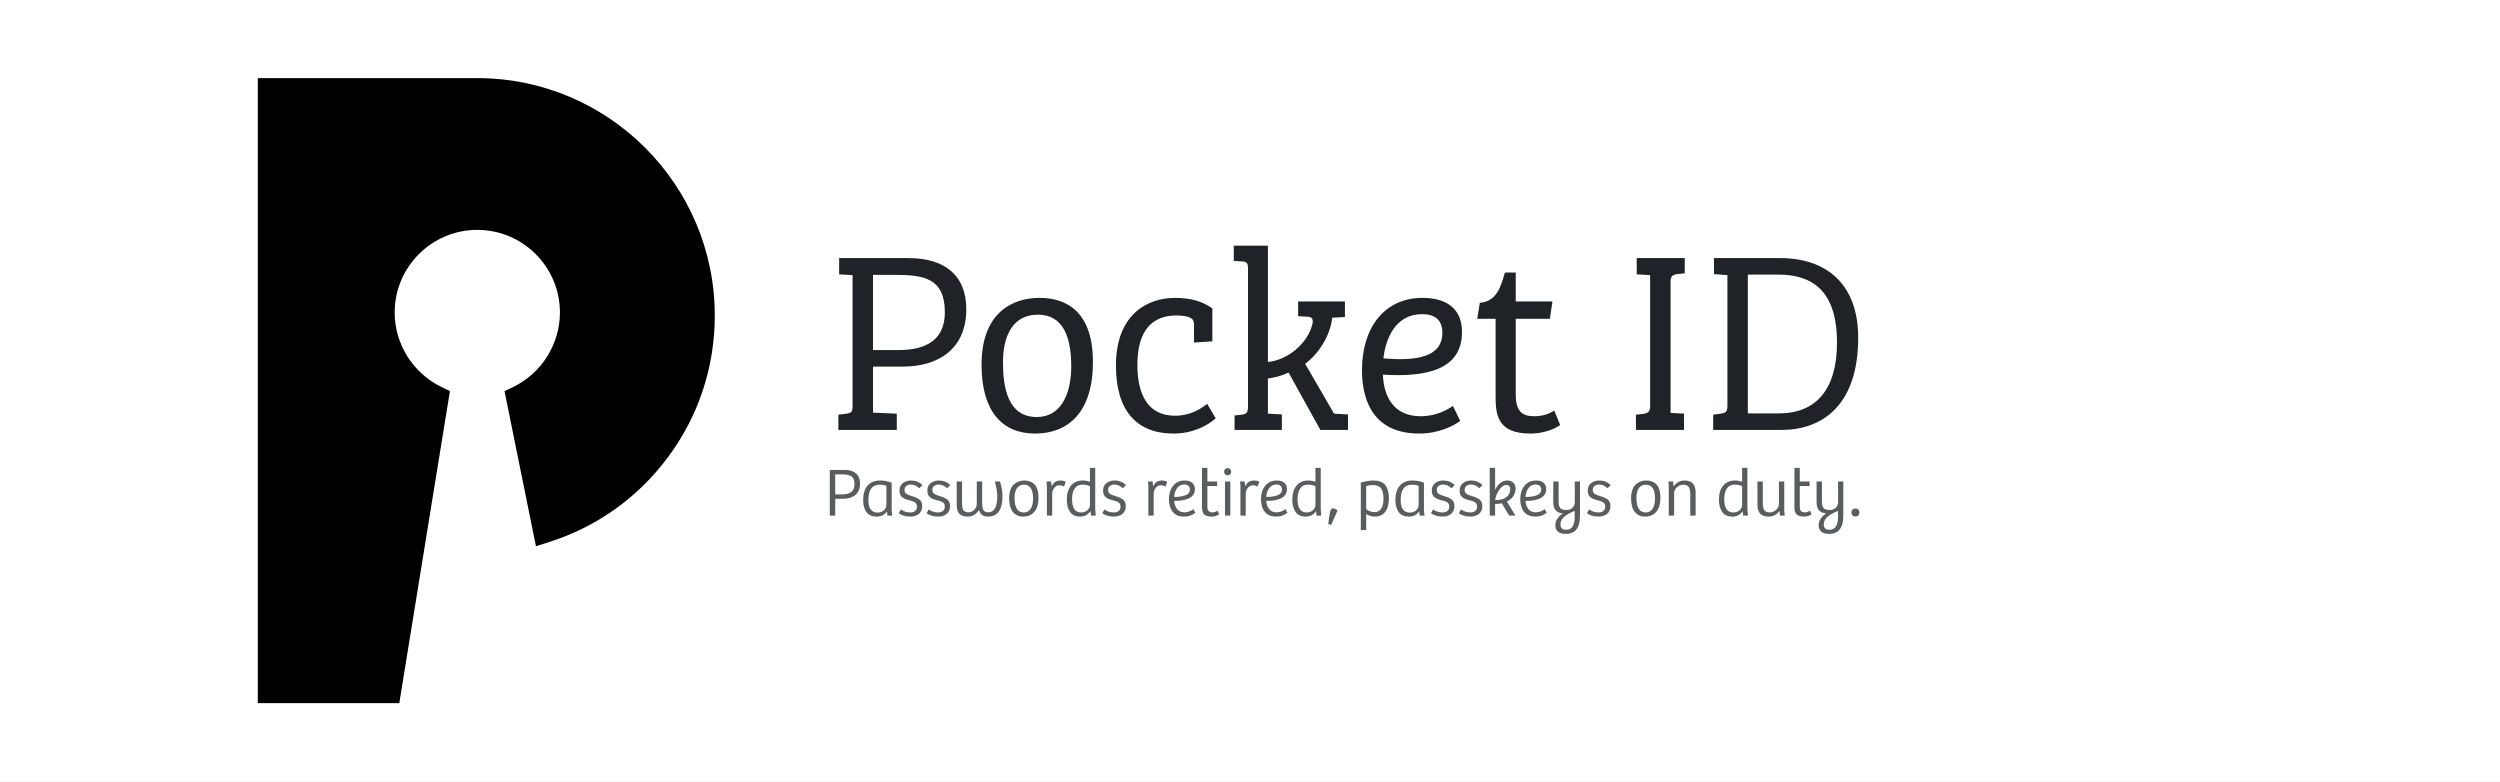
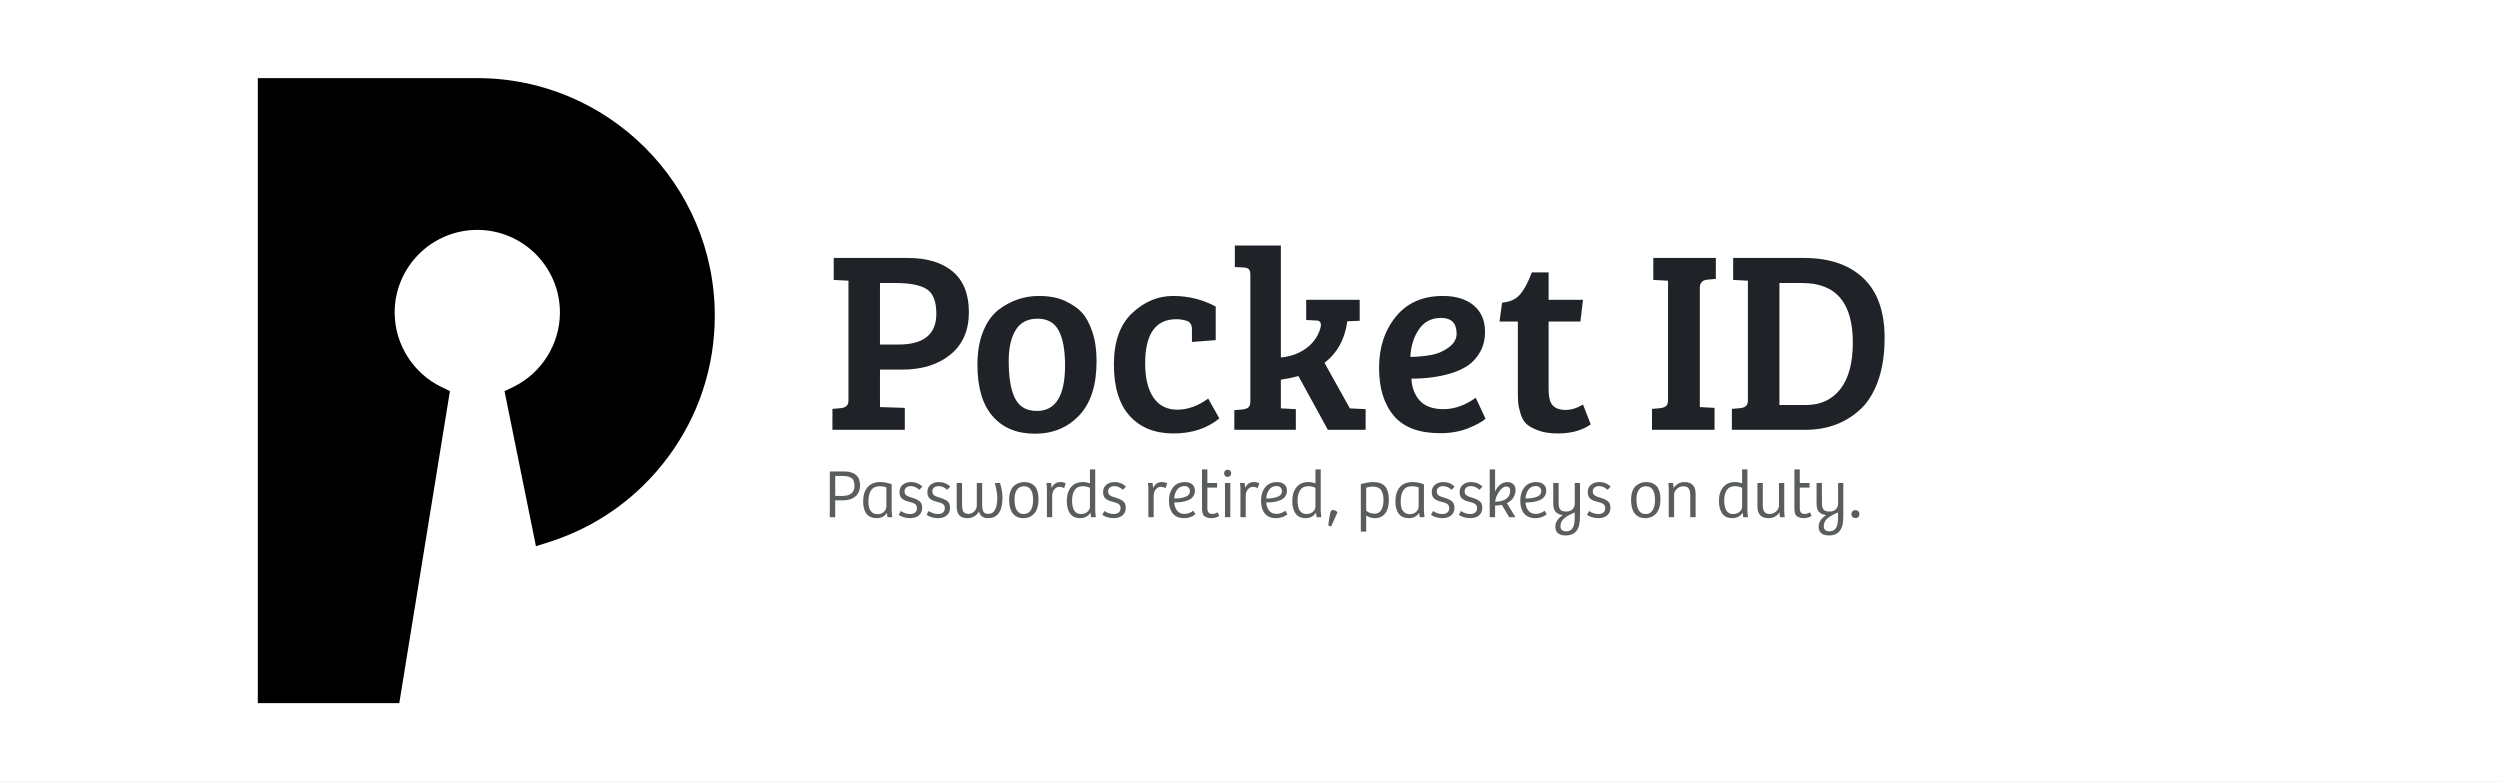
<svg xmlns="http://www.w3.org/2000/svg" viewBox="0 0 1600 500" width="1600" height="500" role="img" aria-label="pocket-id">
  <rect width="1600" height="500" fill="#ffffff" />
  <g transform="translate(305.47,446.36) scale(0.56104)">
    <path fill="#000" d="M-250.368,-706.48C-166.912,-706.48 -83.456,-706.48 0,-706.48C149.377,-706.48 270.906,-584.953 270.906,-435.576C270.906,-376.876 252.438,-321.028 217.506,-274.062C183.258,-228.019 136.385,-194.563 81.955,-177.305C76.939,-175.715 71.924,-174.124 66.908,-172.534C54.955,-231.481 43.003,-290.429 31.05,-349.376C34.355,-350.974 37.661,-352.571 40.966,-354.169C73.345,-369.822 94.269,-403.156 94.269,-439.094C94.269,-491.073 51.982,-533.36 0,-533.36C-51.978,-533.36 -94.267,-491.073 -94.267,-439.094C-94.267,-403.156 -73.344,-369.822 -40.963,-354.169C-37.718,-352.6 -34.473,-351.032 -31.228,-349.463C-50.48,-230.815 -69.733,-112.167 -88.985,6.48C-142.779,6.48 -196.574,6.48 -250.368,6.48Z" />
  </g>
-   <g transform="translate(527.46,275.16)">
-     <path d="M9.59-109.99L9.59-99.57L18.19-99.08L18.19-15.22C18.19-11.74 17.53-10.92 14.39-10.42L9.10-9.76L9.10 0L46.48 0L46.48-10.42L31.26-11.08L31.26-40.52L50.12-40.52C74.10-40.52 90.97-52.60 90.97-77.24C90.97-98.91 77.24-109.99 53.92-109.99M31.26-51.11L31.26-99.24L45.32-99.24C63.85-99.24 77.24-97.09 77.24-75.26C77.24-57.56 65.17-51.11 47.47-51.11M136.13-8.27C117.27-8.27 114.46-27.62 114.46-43.34C114.46-60.54 120.91-73.77 136.79-73.77C152.83-73.77 158.13-59.71 158.13-40.69C158.13-23.49 151.84-8.27 136.13-8.27M100.73-41.68C100.73-11.91 113.96 2.32 134.97 2.32C156.14 2.32 172.02-11.25 172.02-43.50C172.02-80.88 149.19-84.52 137.78-84.52C121.41-84.52 100.73-75.92 100.73-41.68M225.45-73.27C227.93-73.27 231.23-72.94 233.22-72.28C236.03-71.12 236.69-70.13 236.69-66.99L236.69-55.91L248.44-56.73L248.44-77.74C242.32-82.21 234.87-84.52 224.45-84.52C207.75-84.52 186.74-74.76 186.74-41.19C186.74-12.74 199.64 2.32 223.63 2.32C235.70 2.32 245.29-2.65 250.59-7.44L245.13-16.71C238.51-11.41 231.73-9.10 224.62-9.10C206.92-9.10 200.47-22.99 200.47-41.68C200.47-64.18 210.39-73.27 225.45-73.27M271.26-15.22C271.26-11.08 270.43-10.26 267.29-9.76L262.66-9.26L262.66 0L292.93 0L292.93-9.92L284-10.42L284-32.92C288.79-33.58 292.60-34.57 297.23-36.72L317.57 0L335.27 0L335.27-9.92L326.34-10.42L307.82-42.34C316.42-48.63 323.86-60.21 325.18-71.79L333.29-72.28L333.29-82.21L303.35-82.21L303.35-72.78L309.64-72.45C312.12-72.28 313.44-70.96 312.28-66.99C309.30-55.74 297.23-44.82 284-43.50L284-117.93L262.16-117.93L262.16-108.17L267.46-107.84C270.60-107.68 271.26-106.85 271.26-103.05M408.22-62.69C408.22-77.08 398.95-84.52 382.91-84.52C358.26-84.52 344.20-65 344.20-38.37C344.20-15.71 353.80 2.32 380.92 2.32C393.16 2.32 403.09-2.65 407.06-5.79L402.43-15.38C399.28-13.23 392.17-8.77 381.75-8.77C364.38-8.77 358.10-21.50 357.60-35.40C386.22-33.58 408.22-38.87 408.22-62.69M395.65-62.19C395.65-46.31 378.44-44 357.93-45.82C359.26-57.89 365.38-74.10 382.58-74.10C390.52-74.10 395.65-70.79 395.65-62.19M442.62-71.12L464.45-71.12L466.11-82.21L442.62-82.21L442.62-100.73L435.67-100.73C433.03-91.30 430.21-82.21 419.63-81.38L417.97-71.12L429.72-71.12L429.72-22.49C429.72-10.42 430.21 2.32 452.05 2.32C459.16 2.32 466.27 0.17 471.07-3.14L467.26-12.41C464.45-10.59 460.32-8.77 454.53-8.77C446.75-8.77 442.62-11.74 442.62-22.83M550.30 0L550.30-10.42L541.70-10.92L541.70-94.61C541.70-98.42 542.85-99.24 546-99.74L550.79-100.23L550.79-109.99L520.03-109.99L520.03-99.57L528.63-99.08L528.63-15.55C528.63-11.41 527.14-10.75 524-10.26L519.53-9.76L519.53 0M569.48-109.99L569.48-99.74L578.09-99.08L578.09-15.38C578.09-11.58 576.93-10.92 573.78-10.42L568.99-9.76L568.99 0L612.65 0C638.46 0 661.78-15.38 661.78-59.05C661.78-92.79 642.10-109.99 611.66-109.99M591.15-99.41L610.67-99.41C631.84-99.41 648.22-89.65 648.22-55.91C648.22-26.13 634.98-10.59 611-10.59L591.15-10.59" fill="#1f2328" />
+   <g transform="translate(527.46,275.09)">
+     <path d="M51.61 0L5.29 0L5.29-13.40L10.75-13.89Q15.55-14.39 15.55-18.53L15.55-95.44L6.12-95.94L6.12-110L53.43-110Q71.95-110 82.29-101.32Q92.63-92.63 92.63-75.26Q92.63-57.89 80.89-48.22Q69.14-38.54 49.79-38.54L35.73-38.54L35.73-14.56L51.61-14.06L51.61 0M35.73-93.95L35.73-54.59L47.64-54.59Q71.79-54.59 71.79-74.27Q71.79-86.18 65.59-90.07Q59.38-93.95 45.82-93.95L35.73-93.95M136.14-12.08Q154.17-12.08 154.17-41.19Q154.17-55.91 150.11-63.52Q146.06-71.13 136.55-71.13Q127.04-71.13 122.57-63.85Q118.11-56.57 118.11-44Q118.11-20.68 126.71-14.72Q130.51-12.08 136.14-12.08M98.09-41.68Q98.09-53.92 101.73-62.94Q105.37-71.95 111.49-76.75Q123.23-85.68 137.46-85.68Q147.38-85.68 154.25-82.46Q161.11-79.23 165-75.02Q168.89-70.80 171.62-62.77Q174.35-54.75 174.35-43.83Q174.35-21.01 163.26-9.26Q152.18 2.48 134.89 2.48Q117.61 2.48 107.85-8.68Q98.09-19.85 98.09-41.68M205.44-42.51Q205.44-28.45 210.74-20.68Q216.03-12.90 226.04-12.90Q236.05-12.90 245.80-20.02L252.92-7.28Q241.17 2.32 223.47 2.32Q205.77 2.32 195.60-8.85Q185.43-20.02 185.43-41.85Q185.43-63.68 197.09-74.68Q208.75-85.68 223.39-85.68Q238.03-85.68 250.60-78.90L250.60-57.40L235.38-56.24L235.38-64.18Q235.38-68.65 232.16-69.72Q228.93-70.80 225.46-70.80Q205.44-70.80 205.44-42.51M272.77-18.53L272.77-99.08Q272.77-101.73 271.86-102.72Q270.95-103.71 268.63-103.88L262.84-104.21L262.84-117.94L292.29-117.94L292.29-46.32Q301.38-47.14 308.17-51.94Q314.95-56.74 317.43-64.51Q317.92-66.17 317.92-67.16Q317.92-69.97 314.78-69.97L308.50-70.30L308.50-83.20L342.74-83.20L342.74-69.80L334.80-69.47Q332.65-52.60 320.24-42.84L336.45-13.73L346.54-13.23L346.54 0L322.39 0L303.53-34.41Q298.08-32.92 292.29-32.09L292.29-13.73L292.45-13.73L301.88-13.23L301.88 0L262.51 0L262.51-12.57L267.97-13.07Q270.45-13.40 271.61-14.47Q272.77-15.55 272.77-18.53M396-85.68Q408.41-85.68 415.68-79.65Q422.96-73.61 422.96-62.69Q422.96-55.41 419.82-49.87Q416.68-44.33 412.05-41.19Q407.41-38.05 400.80-36.06Q389.71-32.75 375.82-32.75Q376.32-23.98 381.28-18.61Q386.24-13.23 396.50-13.23Q406.75-13.23 417.01-20.51L423.29-7.11Q419.98-4.14 412.13-0.99Q404.27 2.15 394.18 2.15Q374 2.15 364.57-9.02Q355.14-20.18 355.14-39.70Q355.14-59.22 365.89-72.45Q376.65-85.68 396-85.68M388.47-47.89Q394.51-48.96 399.64-52.68Q404.77-56.41 404.77-61.53Q404.77-71.62 394.84-71.62Q385.58-71.62 380.62-64.26Q375.65-56.90 375.16-46.65Q382.44-46.81 388.47-47.89M452.90-100.74L463.65-100.74L463.65-83.20L485.65-83.20L484-69.31L463.65-69.31L463.65-25.80Q463.65-18.53 466.30-15.63Q468.95-12.74 474.49-12.74Q480.03-12.74 485.65-16.21L490.62-3.47Q482.35 2.32 469.61 2.32Q462.17 2.32 457.04 0.41Q451.91-1.49 449.43-3.80Q446.95-6.12 445.62-10.59Q444.30-15.05 444.14-17.62Q443.97-20.18 443.97-25.14L443.97-69.31L432.23-69.31L433.88-81.38Q441.65-82.05 445.62-86.92Q449.59-91.80 452.90-100.74M540.08-19.35L540.08-95.44L530.65-95.94L530.65-110L570.68-110L570.68-96.60L565.22-96.11Q560.42-95.61 560.42-90.81L560.42-14.56L569.85-14.06L569.85 0L529.82 0L529.82-13.40L535.28-13.89Q537.76-14.23 538.92-15.30Q540.08-16.38 540.08-19.35M627.91 0L580.93 0L580.93-13.40L586.39-13.89Q591.19-14.39 591.19-18.53L591.19-95.44L581.76-95.94L581.76-110L627.08-110Q651.40-110 665.05-97.10Q678.69-84.20 678.69-58.89Q678.69-43.17 674.56-31.51Q670.42-19.85 663.31-13.23Q649.08 0 627.91 0M626.09-93.95L611.37-93.95L611.37-15.88L628.24-15.88Q642.47-15.88 650.41-26.14Q658.35-36.39 658.35-55.91Q658.35-93.95 626.09-93.95" fill="#1f2328" />
  </g>
-   <g transform="translate(527.46,330)">
+   <g transform="translate(527.46,331)">
    <path d="M12.10-10.78L7.08-10.78L7.08 0L3.61 0L3.61-29.26L13.11-29.26Q17.78-29.26 20.37-27.02Q22.97-24.77 22.97-20.55Q22.97-15.80 20.02-13.29Q17.07-10.78 12.10-10.78M7.08-26.40L7.08-13.60L11.48-13.60Q19.40-13.60 19.40-20.02Q19.40-22.13 18.83-23.45Q18.26-24.77 16.98-25.39Q15.71-26 14.39-26.20Q13.07-26.40 10.91-26.40L7.08-26.40M43.21-21.08L43.21-3.83L43.56 0L40.48 0L40.22-2.60L40.08-2.64Q37.84 0.62 33.66 0.62Q29.22 0.62 27.08-2.20Q24.95-5.02 24.95-9.99Q24.95-15.93 27.76-19.21Q30.58-22.48 35.99-22.48Q39.47-22.48 43.21-21.08M39.82-6.95L39.82-19.05Q38.15-19.80 35.42-19.80Q28.34-19.80 28.34-9.86Q28.34-7.70 28.78-6.05Q29.22-4.40 30.58-3.17Q31.94-1.94 34.10-1.94Q36.74-1.94 38.28-3.45Q39.82-4.97 39.82-6.95M47.74-1.50L49.06-3.96Q51.88-2.02 55.04-2.02Q56.98-2.02 58.19-2.97Q59.40-3.92 59.40-5.76Q59.40-7.52 58.26-8.36Q57.11-9.20 54.87-9.72Q53.33-10.08 52.32-10.45Q51.30-10.82 50.27-11.53Q49.24-12.23 48.73-13.33Q48.22-14.43 48.22-16.02Q48.22-19.14 50.36-20.81Q52.49-22.48 55.57-22.48Q59.93-22.48 62.88-19.54L60.90-17.51Q58.39-19.89 55.44-19.89Q53.81-19.89 52.62-19.03Q51.44-18.17 51.44-16.50Q51.44-15.58 51.77-14.92Q52.10-14.26 52.89-13.79Q53.68-13.33 54.25-13.13Q54.82-12.94 56.10-12.54Q57.73-12.06 58.56-11.70Q59.40-11.35 60.54-10.63Q61.69-9.90 62.22-8.78Q62.74-7.66 62.74-6.07Q62.74-2.90 60.63-1.14Q58.52 0.62 55.09 0.62Q52.67 0.62 50.64-0.07Q48.62-0.75 47.74-1.50M65.56-1.50L66.88-3.96Q69.70-2.02 72.86-2.02Q74.80-2.02 76.01-2.97Q77.22-3.92 77.22-5.76Q77.22-7.52 76.08-8.36Q74.93-9.20 72.69-9.72Q71.15-10.08 70.14-10.45Q69.12-10.82 68.09-11.53Q67.06-12.23 66.55-13.33Q66.04-14.43 66.04-16.02Q66.04-19.14 68.18-20.81Q70.31-22.48 73.39-22.48Q77.75-22.48 80.70-19.54L78.72-17.51Q76.21-19.89 73.26-19.89Q71.63-19.89 70.44-19.03Q69.26-18.17 69.26-16.50Q69.26-15.58 69.59-14.92Q69.92-14.26 70.71-13.79Q71.50-13.33 72.07-13.13Q72.64-12.94 73.92-12.54Q75.55-12.06 76.38-11.70Q77.22-11.35 78.36-10.63Q79.51-9.90 80.04-8.78Q80.56-7.66 80.56-6.07Q80.56-2.90 78.45-1.14Q76.34 0.62 72.91 0.62Q70.49 0.62 68.46-0.07Q66.44-0.75 65.56-1.50M109.21-21.87L112.55-21.87Q114.14-16.50 114.14-12.67Q114.14 0.62 104.94 0.62Q100.19 0.62 99.09-3.61Q96.49 0.62 91.74 0.62Q88.18 0.62 86.50-1.19Q84.83-2.99 84.83-6.78L84.83-21.87L88.26-21.87L88.26-8.58Q88.26-7.30 88.31-6.56Q88.35-5.81 88.57-4.84Q88.79-3.87 89.19-3.37Q89.58-2.86 90.35-2.49Q91.12-2.11 92.27-2.11Q94.51-2.11 96.10-3.74Q97.68-5.37 97.68-7.52L97.68-21.87L101.11-21.87L101.11-8.45Q101.11-6.95 101.22-6.03Q101.33-5.10 101.68-4.09Q102.04-3.08 102.87-2.60Q103.71-2.11 105.03-2.11Q110.79-2.11 110.79-12.50Q110.79-16.10 109.21-21.87M127.73-2.02Q130.72-2.02 132.22-4.49Q133.72-6.95 133.72-10.82Q133.72-19.80 127.91-19.80Q124.92-19.80 123.38-17.53Q121.84-15.27 121.84-11.53Q121.84-2.02 127.73-2.02M118.40-11.09Q118.40-14.34 119.28-16.68Q120.16-19.01 121.68-20.22Q123.20-21.43 124.78-21.96Q126.37-22.48 128.17-22.48Q129.27-22.48 130.28-22.31Q131.30-22.13 132.64-21.47Q133.98-20.81 134.93-19.71Q135.87-18.61 136.53-16.50Q137.19-14.39 137.19-11.57Q137.19-5.46 134.51-2.42Q131.82 0.62 127.42 0.62Q123.16 0.62 120.78-2.33Q118.40-5.28 118.40-11.09M145.95-13.95L145.95 0L142.56 0L142.56-18.88L142.30-21.87L145.24-21.87L145.64-18.70Q147.27-22.48 151.14-22.48Q153.30-22.48 154.62-21.65L153.56-18.61Q151.98-19.45 150.70-19.45Q148.68-19.45 147.36-17.84Q146.04-16.24 145.95-13.95M165.57-22.48Q167.82-22.48 170.10-21.69L170.10-30.58L173.49-30.58L173.49-3.96L173.84 0L170.81 0L170.50-2.64L170.32-2.68Q167.99 0.62 163.86 0.62Q159.37 0.62 157.32-2.42Q155.28-5.46 155.28-10.30Q155.28-15.93 157.98-19.21Q160.69-22.48 165.57-22.48M170.10-6.73L170.10-18.79Q168.08-19.84 165.44-19.84Q162.01-19.84 160.34-17.34Q158.66-14.83 158.66-10.69Q158.66-2.02 164.38-2.02Q166.94-2.02 168.52-3.48Q170.10-4.93 170.10-6.73M178.02-1.50L179.34-3.96Q182.16-2.02 185.33-2.02Q187.26-2.02 188.47-2.97Q189.68-3.92 189.68-5.76Q189.68-7.52 188.54-8.36Q187.40-9.20 185.15-9.72Q183.61-10.08 182.60-10.45Q181.59-10.82 180.55-11.53Q179.52-12.23 179.01-13.33Q178.51-14.43 178.51-16.02Q178.51-19.14 180.64-20.81Q182.78-22.48 185.86-22.48Q190.21-22.48 193.16-19.54L191.18-17.51Q188.67-19.89 185.72-19.89Q184.10-19.89 182.91-19.03Q181.72-18.17 181.72-16.50Q181.72-15.58 182.05-14.92Q182.38-14.26 183.17-13.79Q183.96-13.33 184.54-13.13Q185.11-12.94 186.38-12.54Q188.01-12.06 188.85-11.70Q189.68-11.35 190.83-10.63Q191.97-9.90 192.50-8.78Q193.03-7.66 193.03-6.07Q193.03-2.90 190.92-1.14Q188.80 0.62 185.37 0.62Q182.95 0.62 180.93-0.07Q178.90-0.75 178.02-1.50M210.89-13.95L210.89 0L207.50 0L207.50-18.88L207.24-21.87L210.19-21.87L210.58-18.70Q212.21-22.48 216.08-22.48Q218.24-22.48 219.56-21.65L218.50-18.61Q216.92-19.45 215.64-19.45Q213.62-19.45 212.30-17.84Q210.98-16.24 210.89-13.95M230.87-22.48Q233.90-22.48 235.60-20.99Q237.29-19.49 237.29-17.03Q237.29-14.74 236.06-13.13Q234.83-11.53 232.80-10.78Q230.78-10.03 228.95-9.75Q227.13-9.46 225.19-9.46Q224.97-9.46 224.60-9.48Q224.22-9.50 224.05-9.50Q224.18-6.42 225.81-4.27Q227.44-2.11 230.65-2.11Q233.55-2.11 236.28-4.14L237.60-1.89Q234.61 0.62 230.43 0.62Q225.50 0.62 223.08-2.40Q220.66-5.41 220.66-10.60Q220.66-15.71 223.34-19.10Q226.03-22.48 230.87-22.48M234.08-16.63Q234.08-18.17 233.13-19.05Q232.19-19.93 230.69-19.93Q227.48-19.93 225.83-17.51Q224.18-15.09 224.05-12.01Q224.18-12.01 224.47-11.99Q224.75-11.97 224.93-11.97Q226.29-11.97 227.66-12.17Q229.02-12.36 230.58-12.80Q232.14-13.24 233.11-14.23Q234.08-15.22 234.08-16.63M241.82-5.98L241.82-30.58L245.26-30.58L245.26-21.87L251.50-21.87L251.50-18.92L245.26-18.92L245.26-5.90Q245.26-3.78 246.05-2.93Q246.84-2.07 248.47-2.07Q250.01-2.07 251.81-3.12L252.82-0.84Q250.71 0.62 247.85 0.62Q246.18 0.62 244.99 0.20Q243.80-0.22 243.19-0.77Q242.57-1.32 242.26-2.31Q241.96-3.30 241.89-4.03Q241.82-4.75 241.82-5.98M259.95-21.87L259.95 0L256.52 0L256.52-21.87L259.95-21.87M255.95-28.12Q255.95-29.08 256.61-29.74Q257.27-30.40 258.24-30.40Q259.20-30.40 259.86-29.74Q260.52-29.08 260.52-28.12Q260.52-27.10 259.86-26.44Q259.20-25.78 258.19-25.78Q257.22-25.78 256.59-26.44Q255.95-27.10 255.95-28.12M269.81-13.95L269.81 0L266.42 0L266.42-18.88L266.16-21.87L269.10-21.87L269.50-18.70Q271.13-22.48 275-22.48Q277.16-22.48 278.48-21.65L277.42-18.61Q275.84-19.45 274.56-19.45Q272.54-19.45 271.22-17.84Q269.90-16.24 269.81-13.95M289.78-22.48Q292.82-22.48 294.51-20.99Q296.21-19.49 296.21-17.03Q296.21-14.74 294.98-13.13Q293.74-11.53 291.72-10.78Q289.70-10.03 287.87-9.75Q286.04-9.46 284.11-9.46Q283.89-9.46 283.51-9.48Q283.14-9.50 282.96-9.50Q283.10-6.42 284.72-4.27Q286.35-2.11 289.56-2.11Q292.47-2.11 295.20-4.14L296.52-1.89Q293.52 0.62 289.34 0.62Q284.42 0.62 282-2.40Q279.58-5.41 279.58-10.60Q279.58-15.71 282.26-19.10Q284.94-22.48 289.78-22.48M293-16.63Q293-18.17 292.05-19.05Q291.10-19.93 289.61-19.93Q286.40-19.93 284.75-17.51Q283.10-15.09 282.96-12.01Q283.10-12.01 283.38-11.99Q283.67-11.97 283.84-11.97Q285.21-11.97 286.57-12.17Q287.94-12.36 289.50-12.80Q291.06-13.24 292.03-14.23Q293-15.22 293-16.63M309.89-22.48Q312.14-22.48 314.42-21.69L314.42-30.58L317.81-30.58L317.81-3.96L318.16 0L315.13 0L314.82-2.64L314.64-2.68Q312.31 0.62 308.18 0.62Q303.69 0.62 301.64-2.42Q299.60-5.46 299.60-10.30Q299.60-15.93 302.30-19.21Q305.01-22.48 309.89-22.48M314.42-6.73L314.42-18.79Q312.40-19.84 309.76-19.84Q306.33-19.84 304.66-17.34Q302.98-14.83 302.98-10.69Q302.98-2.02 308.70-2.02Q311.26-2.02 312.84-3.48Q314.42-4.93 314.42-6.73M328.55-3.21L324.46 5.94L322.61 5.37Q323.27 0 323.80-2.33Q324.06-3.56 324.46-4.09Q324.85-4.62 325.60-4.62Q327.14-4.62 328.55-3.21M346.90-1.06L346.90 9.24L343.46 9.24L343.46-21.16Q348.08-22.48 351.43-22.48Q356.58-22.48 359-19.67Q361.42-16.85 361.42-11.18Q361.42-5.50 359.06-2.44Q356.71 0.62 352.53 0.62Q349.32 0.62 346.90-1.06M357.98-10.74Q357.98-15 356.49-17.29Q354.99-19.58 351.03-19.58Q348.92-19.58 346.90-18.88L346.90-4.18Q349.14-2.24 352.26-2.24Q355.17-2.24 356.58-4.66Q357.98-7.08 357.98-10.74M383.86-21.08L383.86-3.83L384.21 0L381.13 0L380.86-2.60L380.73-2.64Q378.49 0.62 374.31 0.62Q369.86 0.62 367.73-2.20Q365.60-5.02 365.60-9.99Q365.60-15.93 368.41-19.21Q371.23-22.48 376.64-22.48Q380.12-22.48 383.86-21.08M380.47-6.95L380.47-19.05Q378.80-19.80 376.07-19.80Q368.98-19.80 368.98-9.86Q368.98-7.70 369.42-6.05Q369.86-4.40 371.23-3.17Q372.59-1.94 374.75-1.94Q377.39-1.94 378.93-3.45Q380.47-4.97 380.47-6.95M388.39-1.50L389.71-3.96Q392.52-2.02 395.69-2.02Q397.63-2.02 398.84-2.97Q400.05-3.92 400.05-5.76Q400.05-7.52 398.90-8.36Q397.76-9.20 395.52-9.72Q393.98-10.08 392.96-10.45Q391.95-10.82 390.92-11.53Q389.88-12.23 389.38-13.33Q388.87-14.43 388.87-16.02Q388.87-19.14 391.01-20.81Q393.14-22.48 396.22-22.48Q400.58-22.48 403.52-19.54L401.54-17.51Q399.04-19.89 396.09-19.89Q394.46-19.89 393.27-19.03Q392.08-18.17 392.08-16.50Q392.08-15.58 392.41-14.92Q392.74-14.26 393.54-13.79Q394.33-13.33 394.90-13.13Q395.47-12.94 396.75-12.54Q398.38-12.06 399.21-11.70Q400.05-11.35 401.19-10.63Q402.34-9.90 402.86-8.78Q403.39-7.66 403.39-6.07Q403.39-2.90 401.28-1.14Q399.17 0.62 395.74 0.62Q393.32 0.62 391.29-0.07Q389.27-0.75 388.39-1.50M406.21-1.50L407.53-3.96Q410.34-2.02 413.51-2.02Q415.45-2.02 416.66-2.97Q417.87-3.92 417.87-5.76Q417.87-7.52 416.72-8.36Q415.58-9.20 413.34-9.72Q411.80-10.08 410.78-10.45Q409.77-10.82 408.74-11.53Q407.70-12.23 407.20-13.33Q406.69-14.43 406.69-16.02Q406.69-19.14 408.83-20.81Q410.96-22.48 414.04-22.48Q418.40-22.48 421.34-19.54L419.36-17.51Q416.86-19.89 413.91-19.89Q412.28-19.89 411.09-19.03Q409.90-18.17 409.90-16.50Q409.90-15.58 410.23-14.92Q410.56-14.26 411.36-13.79Q412.15-13.33 412.72-13.13Q413.29-12.94 414.57-12.54Q416.20-12.06 417.03-11.70Q417.87-11.35 419.01-10.63Q420.16-9.90 420.68-8.78Q421.21-7.66 421.21-6.07Q421.21-2.90 419.10-1.14Q416.99 0.62 413.56 0.62Q411.14 0.62 409.11-0.07Q407.09-0.75 406.21-1.50M442.51-17.25Q442.51-15.05 441.19-12.72Q439.87-10.38 436.96-8.98L442.42 0L438.42 0L433.71-7.88Q431.60-7.44 429.40-7.44L429.40 0L425.96 0L425.96-30.58L429.40-30.58L429.40-16.32Q430.36-18.83 432.45-20.66Q434.54-22.48 437.32-22.48Q439.56-22.48 441.03-21.14Q442.51-19.80 442.51-17.25M439.08-16.90Q439.08-18.22 438.42-18.92Q437.76-19.62 436.61-19.62Q434.24-19.62 432.08-16.54Q429.92-13.46 429.40-9.94Q433.88-9.86 436.48-11.73Q439.08-13.60 439.08-16.90M455.71-22.48Q458.74-22.48 460.44-20.99Q462.13-19.49 462.13-17.03Q462.13-14.74 460.90-13.13Q459.67-11.53 457.64-10.78Q455.62-10.03 453.79-9.75Q451.97-9.46 450.03-9.46Q449.81-9.46 449.44-9.48Q449.06-9.50 448.89-9.50Q449.02-6.42 450.65-4.27Q452.28-2.11 455.49-2.11Q458.39-2.11 461.12-4.14L462.44-1.89Q459.45 0.62 455.27 0.62Q450.34 0.62 447.92-2.40Q445.50-5.41 445.50-10.60Q445.50-15.71 448.18-19.10Q450.87-22.48 455.71-22.48M458.92-16.63Q458.92-18.17 457.97-19.05Q457.03-19.93 455.53-19.93Q452.32-19.93 450.67-17.51Q449.02-15.09 448.89-12.01Q449.02-12.01 449.31-11.99Q449.59-11.97 449.77-11.97Q451.13-11.97 452.50-12.17Q453.86-12.36 455.42-12.80Q456.98-13.24 457.95-14.23Q458.92-15.22 458.92-16.63M483.74-21.87L483.74-0.88Q483.74 2.95 483.16 5.19Q481.49 11.70 474.58 11.70Q471.28 11.70 469.61 10.23Q467.94 8.76 467.94 6.16Q467.94 1.80 472.78-1.36Q469.79-1.67 468.20-3.34Q466.62-5.02 466.62-8.58L466.62-21.87L470.05-21.87L470.05-9.50Q470.05-8.01 470.18-7.13Q470.32-6.25 470.78-5.35Q471.24-4.44 472.30-4.03Q473.35-3.61 475.02-3.61Q477.49-3.61 478.94-5.04Q480.39-6.47 480.39-8.76L480.39-21.87L483.74-21.87M471.24 5.72Q471.24 9.06 474.94 9.06Q480.35 9.06 480.35 0.79L480.35-3.04Q475.86-1.19 473.55 0.81Q471.24 2.82 471.24 5.72M488.22-1.50L489.54-3.96Q492.36-2.02 495.53-2.02Q497.46-2.02 498.67-2.97Q499.88-3.92 499.88-5.76Q499.88-7.52 498.74-8.36Q497.60-9.20 495.35-9.72Q493.81-10.08 492.80-10.45Q491.79-10.82 490.75-11.53Q489.72-12.23 489.21-13.33Q488.71-14.43 488.71-16.02Q488.71-19.14 490.84-20.81Q492.98-22.48 496.06-22.48Q500.41-22.48 503.36-19.54L501.38-17.51Q498.87-19.89 495.92-19.89Q494.30-19.89 493.11-19.03Q491.92-18.17 491.92-16.50Q491.92-15.58 492.25-14.92Q492.58-14.26 493.37-13.79Q494.16-13.33 494.74-13.13Q495.31-12.94 496.58-12.54Q498.21-12.06 499.05-11.70Q499.88-11.35 501.03-10.63Q502.17-9.90 502.70-8.78Q503.23-7.66 503.23-6.07Q503.23-2.90 501.12-1.14Q499 0.62 495.57 0.62Q493.15 0.62 491.13-0.07Q489.10-0.75 488.22-1.50M525.76-2.02Q528.75-2.02 530.24-4.49Q531.74-6.95 531.74-10.82Q531.74-19.80 525.93-19.80Q522.94-19.80 521.40-17.53Q519.86-15.27 519.86-11.53Q519.86-2.02 525.76-2.02M516.43-11.09Q516.43-14.34 517.31-16.68Q518.19-19.01 519.71-20.22Q521.22-21.43 522.81-21.96Q524.39-22.48 526.20-22.48Q527.30-22.48 528.31-22.31Q529.32-22.13 530.66-21.47Q532-20.81 532.95-19.71Q533.90-18.61 534.56-16.50Q535.22-14.39 535.22-11.57Q535.22-5.46 532.53-2.42Q529.85 0.62 525.45 0.62Q521.18 0.62 518.80-2.33Q516.43-5.28 516.43-11.09M543.97-14.34L543.97 0L540.54 0L540.54-18.57L540.32-21.87L543.27-21.87L543.66-18.70Q546.22-22.48 550.75-22.48Q554.18-22.48 555.96-20.57Q557.74-18.66 557.74-14.92L557.74 0L554.31 0L554.31-13.86Q554.31-16.68 553.39-18.22Q552.46-19.76 549.91-19.76Q547.45-19.76 545.71-18.08Q543.97-16.41 543.97-14.34M582.96-22.48Q585.20-22.48 587.49-21.69L587.49-30.58L590.88-30.58L590.88-3.96L591.23 0L588.19 0L587.88-2.64L587.71-2.68Q585.38 0.62 581.24 0.62Q576.75 0.62 574.71-2.42Q572.66-5.46 572.66-10.30Q572.66-15.93 575.37-19.21Q578.07-22.48 582.96-22.48M587.49-6.73L587.49-18.79Q585.46-19.84 582.82-19.84Q579.39-19.84 577.72-17.34Q576.05-14.83 576.05-10.69Q576.05-2.02 581.77-2.02Q584.32-2.02 585.90-3.48Q587.49-4.93 587.49-6.73M611.07-7.35L611.07-21.87L614.46-21.87L614.46-3.21L614.77 0L611.73 0L611.38-2.99L611.29-2.99Q608.96 0.62 604.38 0.62Q597.30 0.62 597.30-6.91L597.30-21.87L600.73-21.87L600.73-7.88Q600.73-5.06 601.66-3.56Q602.58-2.07 605.26-2.07Q607.51-2.07 609.29-3.74Q611.07-5.41 611.07-7.35M620.97-5.98L620.97-30.58L624.40-30.58L624.40-21.87L630.65-21.87L630.65-18.92L624.40-18.92L624.40-5.90Q624.40-3.78 625.20-2.93Q625.99-2.07 627.62-2.07Q629.16-2.07 630.96-3.12L631.97-0.84Q629.86 0.62 627 0.62Q625.33 0.62 624.14 0.20Q622.95-0.22 622.34-0.77Q621.72-1.32 621.41-2.31Q621.10-3.30 621.04-4.03Q620.97-4.75 620.97-5.98M652.26-21.87L652.26-0.88Q652.26 2.95 651.68 5.19Q650.01 11.70 643.10 11.70Q639.80 11.70 638.13 10.23Q636.46 8.76 636.46 6.16Q636.46 1.80 641.30-1.36Q638.31-1.67 636.72-3.34Q635.14-5.02 635.14-8.58L635.14-21.87L638.57-21.87L638.57-9.50Q638.57-8.01 638.70-7.13Q638.84-6.25 639.30-5.35Q639.76-4.44 640.82-4.03Q641.87-3.61 643.54-3.61Q646.01-3.61 647.46-5.04Q648.91-6.47 648.91-8.76L648.91-21.87L652.26-21.87M639.76 5.72Q639.76 9.06 643.46 9.06Q648.87 9.06 648.87 0.79L648.87-3.04Q644.38-1.19 642.07 0.81Q639.76 2.82 639.76 5.72M657.45-1.98Q657.45-3.08 658.15-3.81Q658.86-4.53 659.96-4.53Q661.14-4.53 661.85-3.85Q662.55-3.17 662.55-2.02Q662.55-0.88 661.87-0.15Q661.19 0.57 660.09 0.57Q658.86 0.57 658.15-0.11Q657.45-0.79 657.45-1.98" fill="#5a5d5e" />
  </g>
</svg>
